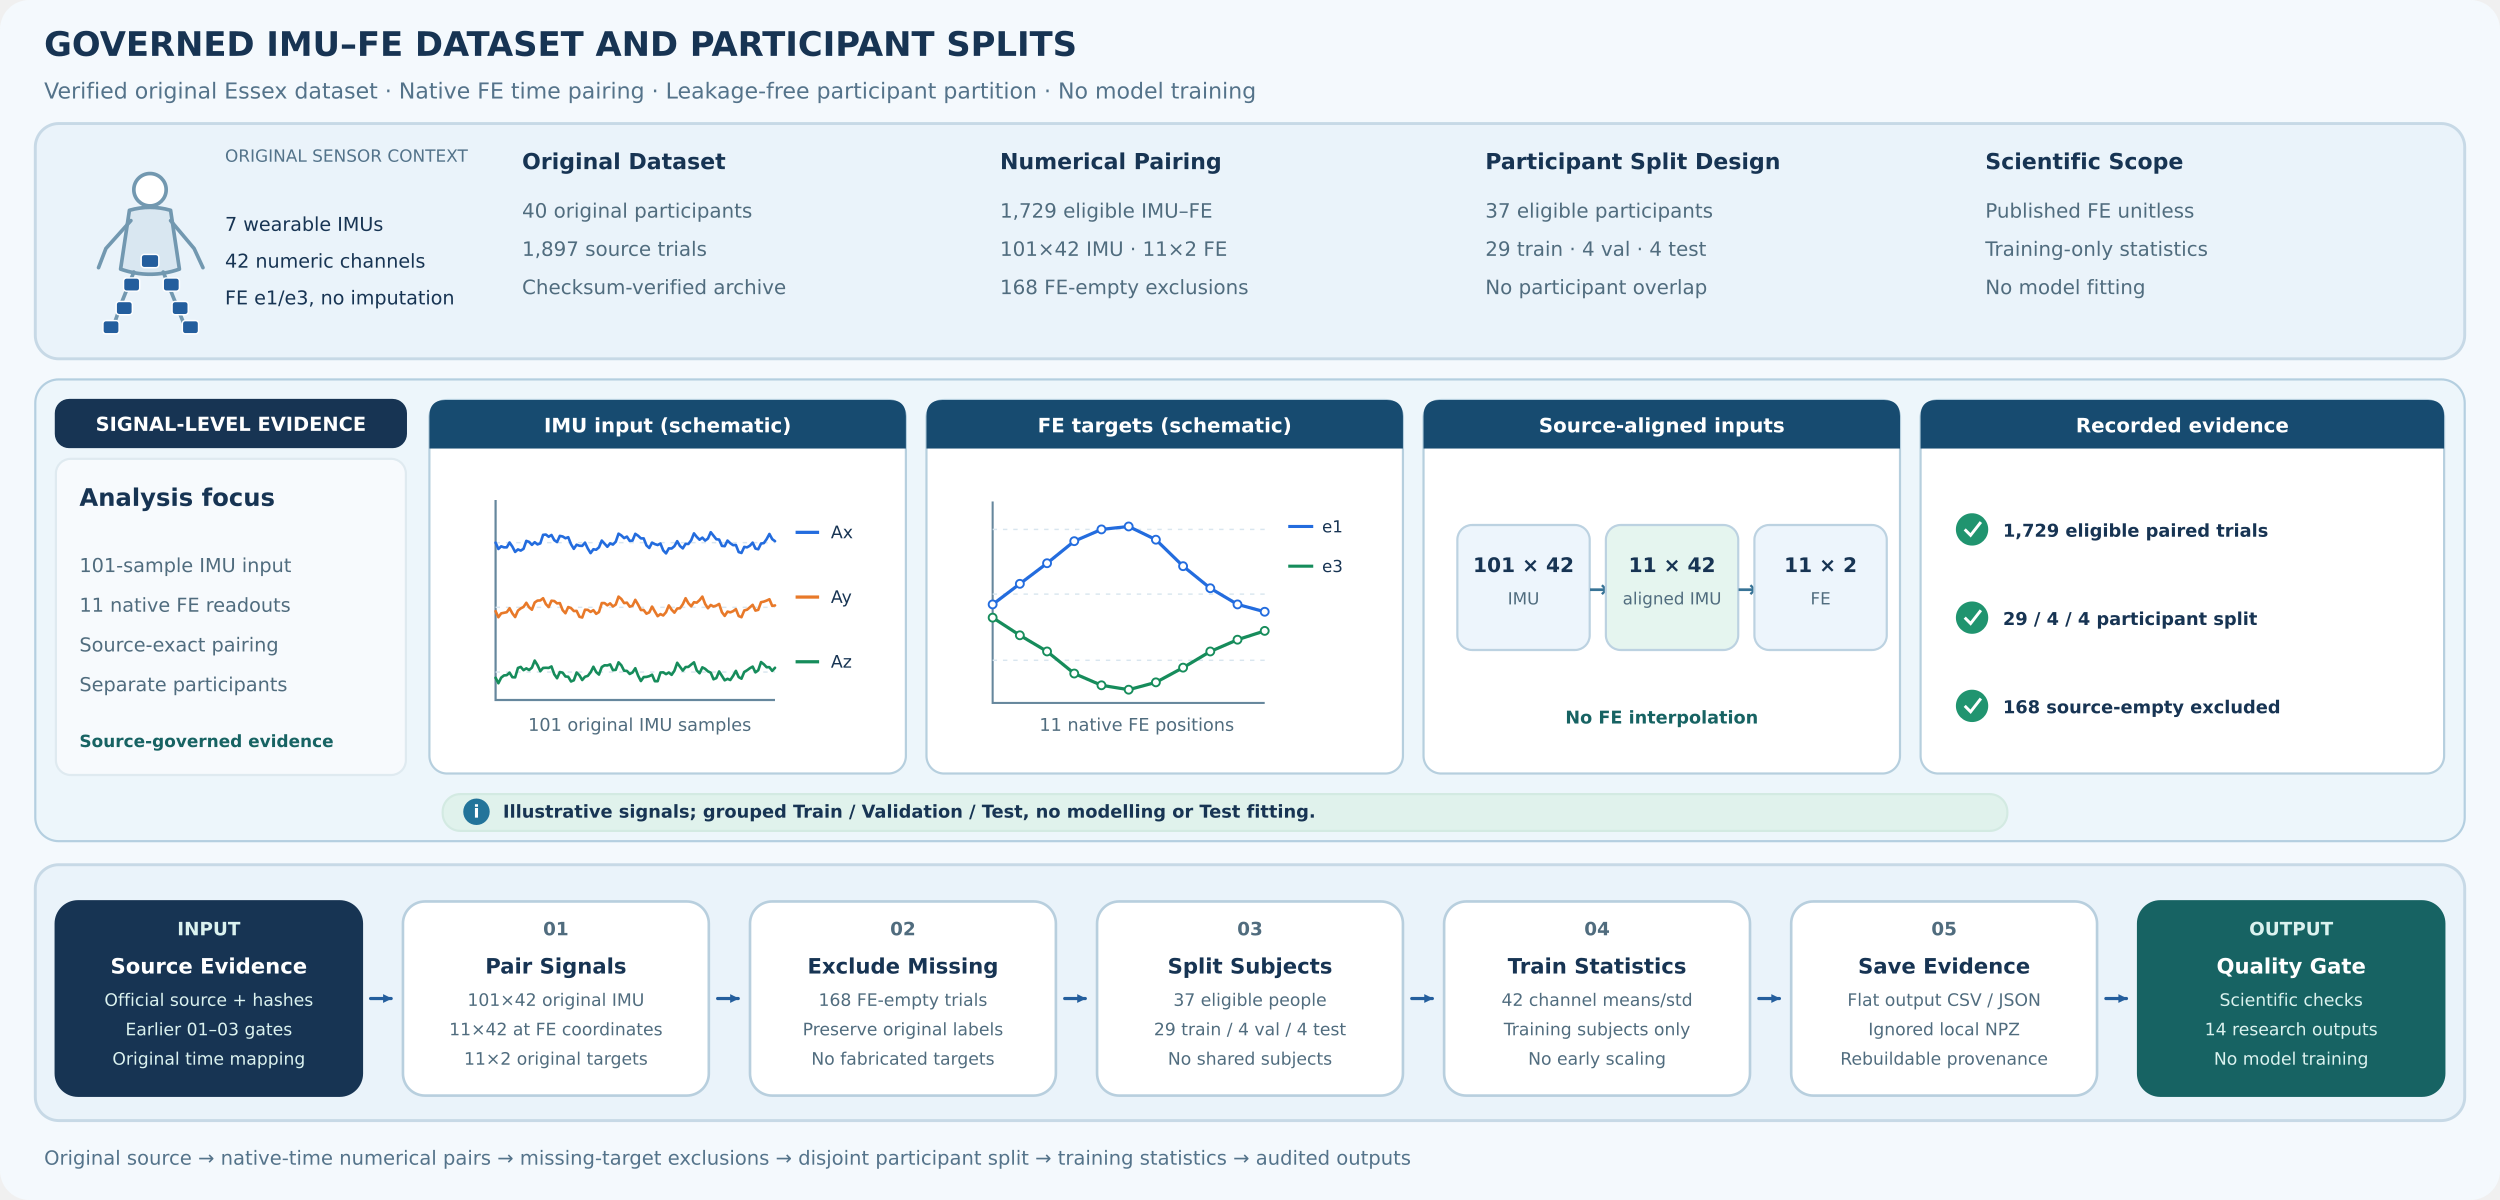
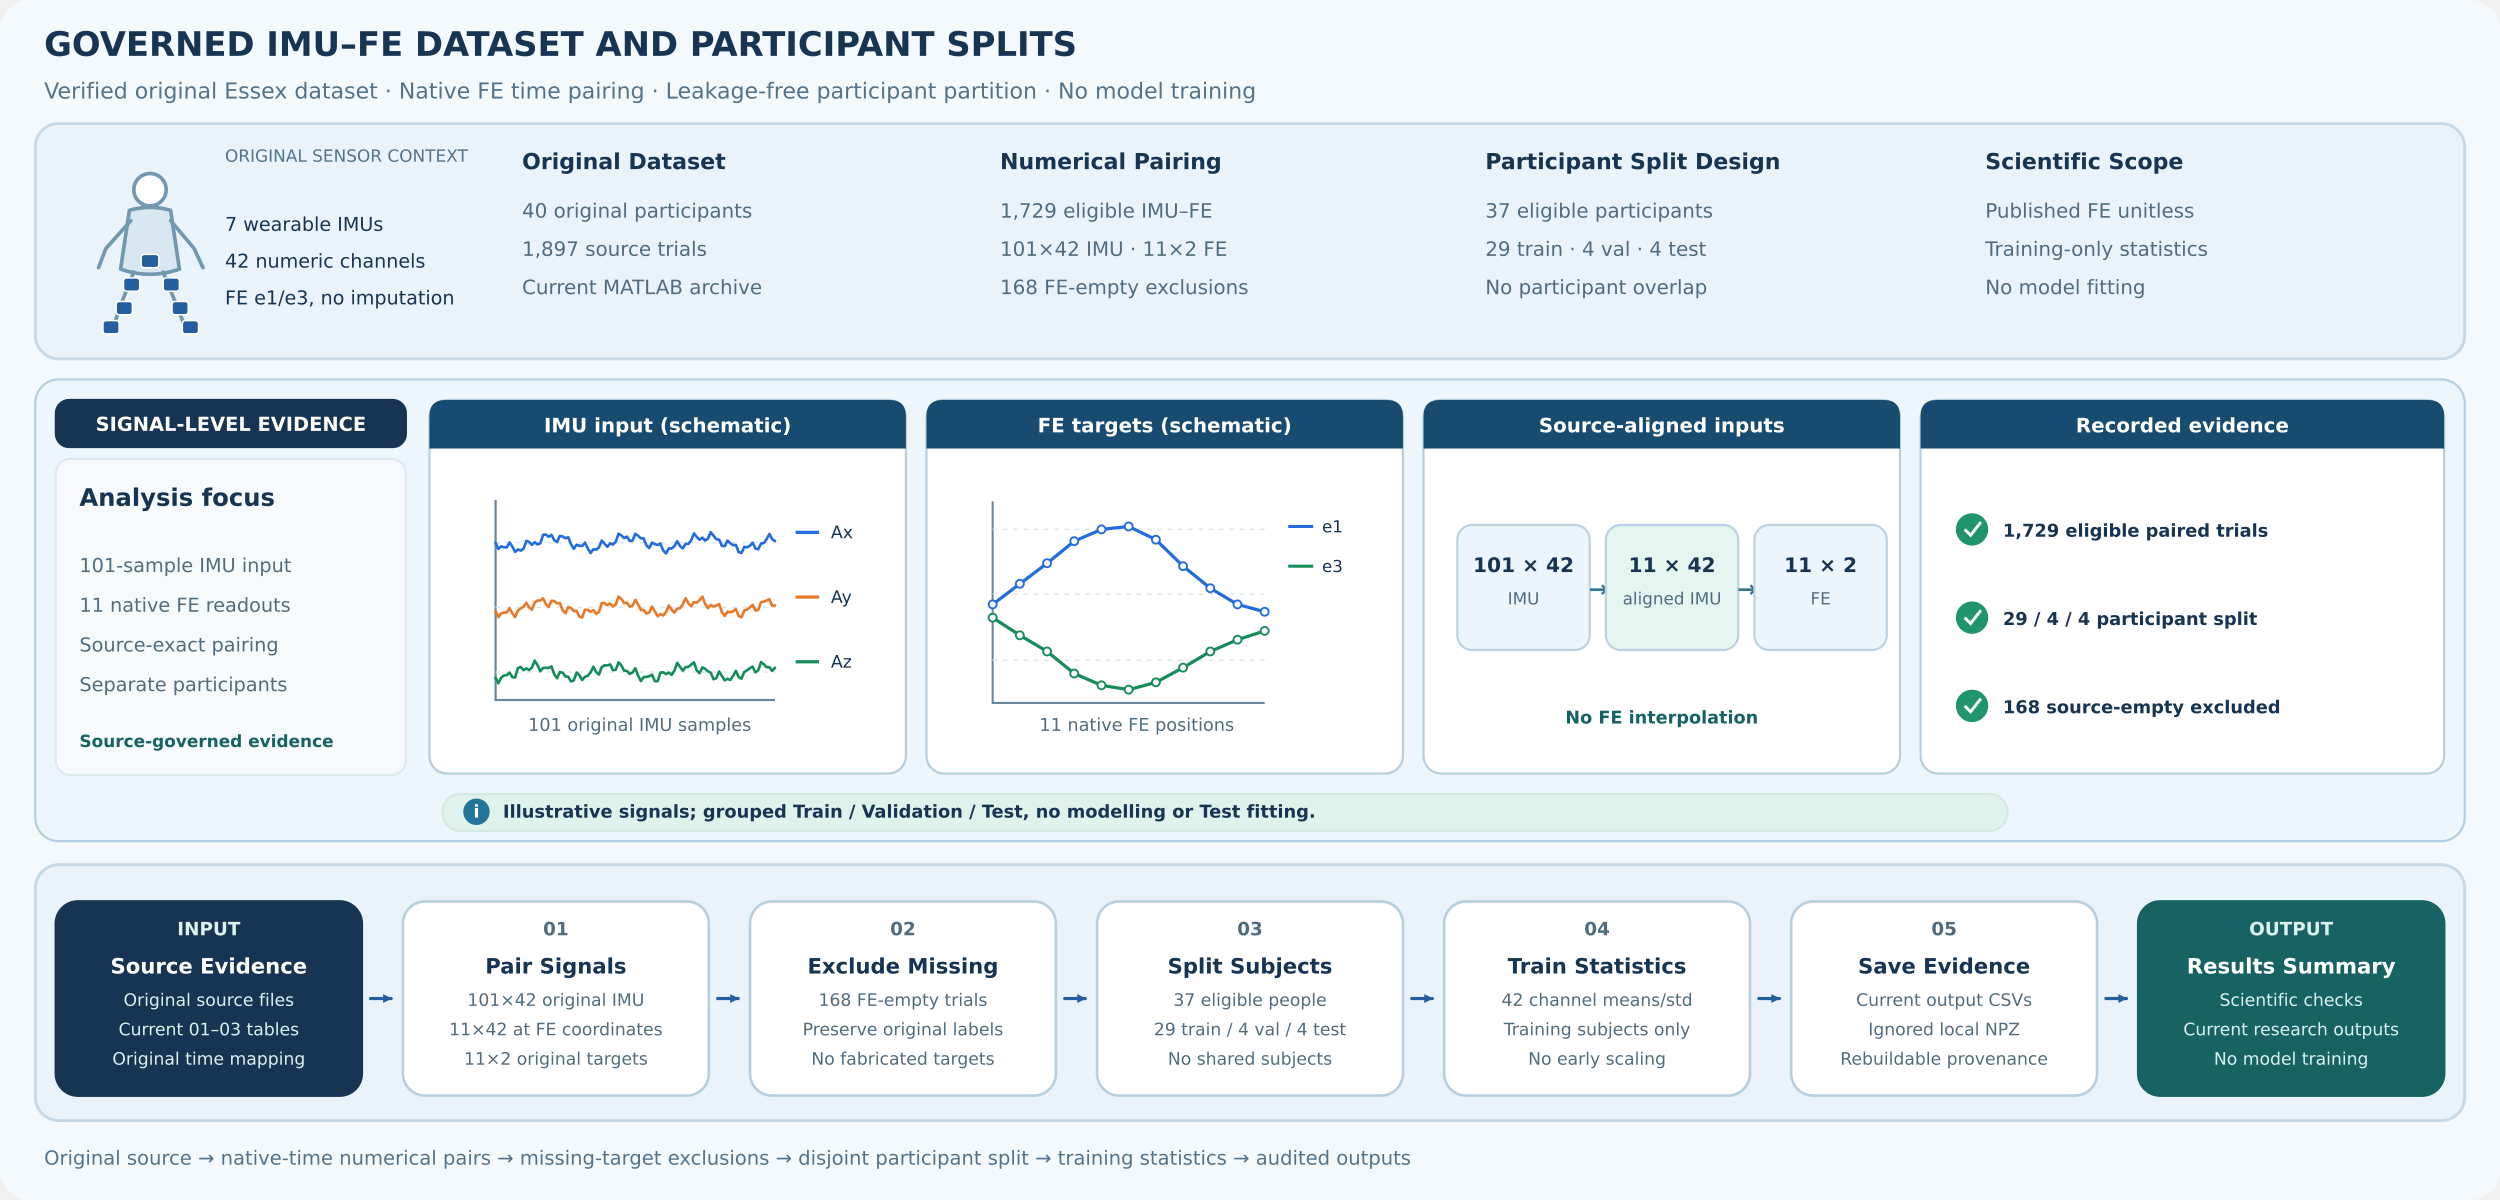
<svg xmlns="http://www.w3.org/2000/svg" width="1700" height="816" viewBox="0 0 1700 816" role="img" aria-labelledby="title desc">
  <defs>
    <marker id="arr" markerUnits="userSpaceOnUse" markerWidth="6" markerHeight="6" refX="5.5" refY="3" orient="auto">
      <path d="M0 0 L6 3 L0 6 Z" fill="#245E9D" />
    </marker>
  </defs>
  <rect width="1700" height="816" rx="20" fill="#F4F9FD" />
  <g font-family="DejaVu Sans, Arial, sans-serif">
    <text x="30" y="38" font-size="23" font-weight="700" fill="#173453">GOVERNED IMU–FE DATASET AND PARTICIPANT SPLITS</text>
    <text x="30" y="67" font-size="15" fill="#54738A">Verified original Essex dataset · Native FE time pairing · Leakage-free participant partition · No model training</text>
    <rect x="24" y="84" width="1652" height="160" rx="16" fill="#EAF3FA" stroke="#C7D9E6" stroke-width="2" />
    <g stroke="#7298B0" stroke-width="2.5" stroke-linecap="round" stroke-linejoin="round">
      <circle cx="102" cy="129" r="11" fill="#FFFFFF" />
      <path d="M88 143 Q102 139 116 143 L122 183 Q102 190 82 183 Z" fill="#D9E7F1" />
      <path d="M89 150 L72 169 L67 182 M116 150 L132 169 L138 182 M91 185 L83 205 L76 225 M111 185 L119 205 L127 225" fill="none" />
    </g>
    <g fill="#245E9D" stroke="#FFFFFF" stroke-width="1">
      <rect x="96" y="173" width="12" height="9" rx="2" />
      <rect x="84" y="189" width="11" height="9" rx="2" />
      <rect x="111" y="189" width="11" height="9" rx="2" />
      <rect x="79" y="205" width="11" height="9" rx="2" />
      <rect x="117" y="205" width="11" height="9" rx="2" />
      <rect x="70" y="218" width="11" height="9" rx="2" />
      <rect x="124" y="218" width="11" height="9" rx="2" />
    </g>
    <g fill="#173453" font-size="13">
      <text x="153" y="110" font-size="11.5" fill="#53738A">ORIGINAL SENSOR CONTEXT</text>
      <text x="153" y="157">7 wearable IMUs</text>
      <text x="153" y="182">42 numeric channels</text>
      <text x="153" y="207">FE e1/e3, no imputation</text>
    </g>
    <g fill="#506C7E" font-size="13.5">
      <text x="355" y="115" font-size="15" font-weight="700" fill="#173453">Original Dataset</text>
      <text x="355" y="148">40 original participants</text>
      <text x="355" y="174">1,897 source trials</text>
-       <text x="355" y="200">Checksum-verified archive</text>
+       <text x="355" y="200">Current MATLAB archive</text>
      <text x="680" y="115" font-size="15" font-weight="700" fill="#173453">Numerical Pairing</text>
      <text x="680" y="148">1,729 eligible IMU–FE</text>
      <text x="680" y="174">101×42 IMU · 11×2 FE</text>
      <text x="680" y="200">168 FE-empty exclusions</text>
      <text x="1010" y="115" font-size="15" font-weight="700" fill="#173453">Participant Split Design</text>
      <text x="1010" y="148">37 eligible participants</text>
      <text x="1010" y="174">29 train · 4 val · 4 test</text>
      <text x="1010" y="200">No participant overlap</text>
      <text x="1350" y="115" font-size="15" font-weight="700" fill="#173453">Scientific Scope</text>
      <text x="1350" y="148">Published FE unitless</text>
      <text x="1350" y="174">Training-only statistics</text>
      <text x="1350" y="200">No model fitting</text>
    </g>
    <g aria-label="Signal-level evidence and transformations">
      <rect x="24" y="258" width="1652" height="314" rx="16" fill="#EDF6FB" stroke="#B4CFE0" stroke-width="1.5" />
      <rect x="38" y="272" width="238" height="32" rx="9" fill="#173453" stroke="#173453" stroke-width="1.5" />
      <text x="157" y="293" font-size="13.2" fill="#FFFFFF" font-weight="700" text-anchor="middle">SIGNAL-LEVEL EVIDENCE</text>
      <rect x="38" y="312" width="238" height="215" rx="10" fill="#F7FAFD" stroke="#DFEAF0" stroke-width="1.5" />
      <text x="54" y="344" font-size="16.5" fill="#173453" font-weight="700">Analysis focus</text>
      <text x="54" y="389" font-size="13.1" fill="#506C7E">101-sample IMU input</text>
      <text x="54" y="416" font-size="13.1" fill="#506C7E">11 native FE readouts</text>
      <text x="54" y="443" font-size="13.1" fill="#506C7E">Source-exact pairing</text>
      <text x="54" y="470" font-size="13.1" fill="#506C7E">Separate participants</text>
      <text x="54" y="508" font-size="11.5" fill="#176363" font-weight="700">Source-governed evidence</text>
      <rect x="292" y="272" width="324" height="254" rx="12" fill="#FFFFFF" stroke="#B6CFDE" stroke-width="1.5" />
      <path d="M303 272 H605 Q616 272 616 283 V305 H292 V283 Q292 272 303 272 Z" fill="#174B70" />
      <text x="454" y="294" font-size="13.5" fill="#FFFFFF" font-weight="700" text-anchor="middle">IMU input (schematic)</text>
      <rect x="630" y="272" width="324" height="254" rx="12" fill="#FFFFFF" stroke="#B6CFDE" stroke-width="1.5" />
      <path d="M641 272 H943 Q954 272 954 283 V305 H630 V283 Q630 272 641 272 Z" fill="#174B70" />
      <text x="792" y="294" font-size="13.5" fill="#FFFFFF" font-weight="700" text-anchor="middle">FE targets (schematic)</text>
      <rect x="968" y="272" width="324" height="254" rx="12" fill="#FFFFFF" stroke="#B6CFDE" stroke-width="1.5" />
      <path d="M979 272 H1281 Q1292 272 1292 283 V305 H968 V283 Q968 272 979 272 Z" fill="#174B70" />
      <text x="1130" y="294" font-size="13.5" fill="#FFFFFF" font-weight="700" text-anchor="middle">Source-aligned inputs</text>
      <rect x="1306" y="272" width="356" height="254" rx="12" fill="#FFFFFF" stroke="#B6CFDE" stroke-width="1.5" />
      <path d="M1317 272 H1651 Q1662 272 1662 283 V305 H1306 V283 Q1306 272 1317 272 Z" fill="#174B70" />
      <text x="1484" y="294" font-size="13.5" fill="#FFFFFF" font-weight="700" text-anchor="middle">Recorded evidence</text>
      <g aria-label="Illustrative 101-sample IMU acceleration traces">
        <path d="M337 340 V476 H527" stroke="#66879D" stroke-width="1.5" fill="none" />
        <path d="M337 369 H527" stroke="#D9E6EF" stroke-dasharray="3 4" />
        <polyline points="337.0,369.0 338.9,373.3 340.8,371.5 342.7,372.2 344.6,372.2 346.5,368.9 348.4,371.7 350.3,375.3 352.2,373.6 354.1,374.4 356.0,373.2 357.9,367.8 359.8,368.5 361.7,370.5 363.6,368.7 365.5,370.2 367.4,369.5 369.3,363.7 371.2,363.5 373.1,365.0 375.0,363.8 376.9,367.3 378.8,368.6 380.7,364.4 382.6,364.8 384.5,366.0 386.4,365.3 388.3,370.1 390.2,373.2 392.1,370.4 394.0,371.1 395.9,371.2 397.8,369.0 399.7,373.0 401.6,376.1 403.5,373.5 405.4,373.8 407.3,372.2 409.2,367.6 411.1,369.7 413.0,371.8 414.9,369.5 416.8,370.3 418.7,368.4 420.6,362.9 422.5,364.1 424.4,365.9 426.3,364.9 428.2,367.8 430.1,367.6 432.0,363.0 433.9,364.3 435.8,366.1 437.7,366.1 439.6,370.9 441.5,372.6 443.4,369.0 445.3,370.0 447.2,370.6 449.1,369.6 451.0,374.3 452.9,376.3 454.8,372.9 456.7,373.0 458.6,371.4 460.5,368.0 462.4,371.3 464.3,372.9 466.2,369.8 468.1,369.9 470.0,367.4 471.9,362.7 473.8,365.1 475.7,367.0 477.6,365.6 479.5,367.6 481.4,366.2 483.3,361.9 485.2,364.3 487.1,366.7 489.0,366.9 490.9,371.2 492.8,371.4 494.7,367.6 496.6,369.4 498.5,370.7 500.4,370.6 502.3,375.4 504.2,376.0 506.1,371.9 508.0,372.2 509.9,371.1 511.8,369.0 513.7,373.0 515.6,373.5 517.5,369.6 519.4,369.3 521.3,366.6 523.2,363.1 525.1,366.6 527.0,368.0" fill="none" stroke="#236CDE" stroke-width="1.8" stroke-linejoin="round" stroke-linecap="round" />
        <path d="M541 362 H557" stroke="#236CDE" stroke-width="2.2" />
        <text x="565" y="366" font-size="11.8" fill="#173453">Ax</text>
        <path d="M337 413 H527" stroke="#D9E6EF" stroke-dasharray="3 4" />
        <polyline points="337.0,415.6 338.9,419.7 340.8,417.1 342.7,416.7 344.6,416.3 346.5,413.6 348.4,417.1 350.3,419.6 352.2,415.2 354.1,413.7 356.0,412.7 357.9,409.9 359.8,413.0 361.7,414.6 363.6,409.7 365.5,408.4 367.4,408.3 369.3,406.8 371.2,410.8 373.1,412.8 375.0,408.5 376.9,408.7 378.8,410.3 380.7,410.1 382.6,414.9 384.5,417.0 386.4,412.8 388.3,413.5 390.2,415.5 392.1,415.4 394.0,419.4 395.9,419.9 397.8,414.6 399.7,414.7 401.6,416.1 403.5,414.9 405.4,417.4 407.3,416.2 409.2,410.1 411.1,410.1 413.0,411.6 414.9,410.3 416.8,412.4 418.7,411.1 420.6,405.7 422.5,407.3 424.4,410.1 426.3,409.8 428.2,412.5 430.1,411.9 432.0,407.9 433.9,411.1 435.8,414.8 437.7,414.8 439.6,417.3 441.5,416.4 443.4,412.5 445.3,415.8 447.2,419.0 449.1,417.6 451.0,418.5 452.9,416.3 454.8,411.7 456.7,414.6 458.6,416.6 460.5,413.8 462.4,413.6 464.3,410.9 466.2,406.8 468.1,410.2 470.0,412.3 471.9,409.5 473.8,409.8 475.7,408.1 477.6,405.7 479.5,410.7 481.4,413.6 483.3,411.4 485.2,412.4 487.1,411.8 489.0,410.7 490.9,416.3 492.8,418.8 494.7,415.9 496.6,416.4 498.5,415.6 500.4,414.2 502.3,418.9 504.2,419.7 506.1,415.1 508.0,414.6 509.9,413.0 511.8,411.3 513.7,415.2 515.6,414.7 517.5,409.5 519.4,409.1 521.3,408.4 523.2,407.5 525.1,412.0 527.0,411.7" fill="none" stroke="#E87929" stroke-width="1.8" stroke-linejoin="round" stroke-linecap="round" />
        <path d="M541 406 H557" stroke="#E87929" stroke-width="2.2" />
        <text x="565" y="410" font-size="11.8" fill="#173453">Ay</text>
        <path d="M337 457 H527" stroke="#D9E6EF" stroke-dasharray="3 4" />
        <polyline points="337.0,460.9 338.9,464.6 340.8,460.8 342.7,459.3 344.6,459.1 346.5,457.4 348.4,460.5 350.3,460.6 352.2,454.2 354.1,453.5 356.0,455.7 357.9,454.5 359.8,455.6 361.7,454.0 363.6,449.2 365.5,452.3 367.4,456.4 369.3,454.2 371.2,454.1 373.1,454.2 375.0,453.2 376.9,458.5 378.8,461.2 380.7,457.0 382.6,457.4 384.5,460.0 386.4,460.2 388.3,463.4 390.2,462.6 392.1,457.3 394.0,459.2 395.9,462.4 397.8,460.2 399.7,459.6 401.6,457.2 403.5,453.4 405.4,457.0 407.3,458.7 409.2,453.6 411.1,452.4 413.0,452.5 414.9,451.8 416.8,455.7 418.7,455.5 420.6,450.4 422.5,452.4 424.4,456.1 426.3,456.2 428.2,458.3 430.1,457.3 432.0,454.4 433.9,459.4 435.8,463.1 437.7,460.4 439.6,460.3 441.5,459.8 443.4,458.8 445.3,463.2 447.2,463.2 449.1,457.3 451.0,457.2 452.9,458.4 454.8,457.3 456.7,458.9 458.6,456.1 460.5,450.7 462.4,453.4 464.3,456.0 466.2,453.6 468.1,453.5 470.0,451.9 471.9,450.4 473.8,455.9 475.7,457.8 477.6,453.8 479.5,454.8 481.4,456.5 483.3,457.4 485.2,461.9 487.1,461.1 489.0,456.6 490.9,459.6 492.8,462.6 494.7,461.6 496.6,462.4 498.5,459.6 500.4,456.2 502.3,460.4 504.2,461.5 506.1,456.9 508.0,455.8 509.9,454.4 511.8,453.3 513.7,457.2 515.6,455.8 517.5,450.2 519.4,451.7 521.3,453.7 523.2,453.7 525.1,456.2 527.0,454.1" fill="none" stroke="#168C5B" stroke-width="1.8" stroke-linejoin="round" stroke-linecap="round" />
        <path d="M541 450 H557" stroke="#168C5B" stroke-width="2.2" />
        <text x="565" y="454" font-size="11.8" fill="#173453">Az</text>
        <text x="435" y="497" font-size="12" fill="#506C7E" text-anchor="middle">101 original IMU samples</text>
      </g>
      <g aria-label="Schematic native-position FE curves">
        <path d="M675 341 V478 H860" stroke="#66879D" fill="none" stroke-width="1.4" />
        <path d="M675 360 H860" stroke="#D9E6EF" stroke-dasharray="3 4" />
        <path d="M675 404 H860" stroke="#D9E6EF" stroke-dasharray="3 4" />
        <path d="M675 449 H860" stroke="#D9E6EF" stroke-dasharray="3 4" />
        <polyline points="675,411 693.5,397 712,383 730.5,368 749,360 767.5,358 786,367 804.5,385 823,400 841.5,411 860,416" fill="none" stroke="#236CDE" stroke-width="2.2" stroke-linejoin="round" stroke-linecap="round" />
        <circle cx="675" cy="411" r="2.7" stroke="#236CDE" fill="#FFFFFF" stroke-width="1.3" />
        <circle cx="693.5" cy="397" r="2.7" stroke="#236CDE" fill="#FFFFFF" stroke-width="1.3" />
        <circle cx="712" cy="383" r="2.7" stroke="#236CDE" fill="#FFFFFF" stroke-width="1.3" />
        <circle cx="730.5" cy="368" r="2.7" stroke="#236CDE" fill="#FFFFFF" stroke-width="1.3" />
        <circle cx="749" cy="360" r="2.7" stroke="#236CDE" fill="#FFFFFF" stroke-width="1.3" />
        <circle cx="767.5" cy="358" r="2.7" stroke="#236CDE" fill="#FFFFFF" stroke-width="1.3" />
        <circle cx="786" cy="367" r="2.7" stroke="#236CDE" fill="#FFFFFF" stroke-width="1.3" />
        <circle cx="804.5" cy="385" r="2.7" stroke="#236CDE" fill="#FFFFFF" stroke-width="1.3" />
        <circle cx="823" cy="400" r="2.7" stroke="#236CDE" fill="#FFFFFF" stroke-width="1.3" />
        <circle cx="841.5" cy="411" r="2.7" stroke="#236CDE" fill="#FFFFFF" stroke-width="1.3" />
        <circle cx="860" cy="416" r="2.7" stroke="#236CDE" fill="#FFFFFF" stroke-width="1.3" />
        <polyline points="675,420 693.5,432 712,443 730.5,458 749,466 767.5,469 786,464 804.5,454 823,443 841.5,435 860,429" fill="none" stroke="#168C5B" stroke-width="2.2" stroke-linejoin="round" stroke-linecap="round" />
        <circle cx="675" cy="420" r="2.7" stroke="#168C5B" fill="#FFFFFF" stroke-width="1.3" />
        <circle cx="693.5" cy="432" r="2.7" stroke="#168C5B" fill="#FFFFFF" stroke-width="1.3" />
        <circle cx="712" cy="443" r="2.7" stroke="#168C5B" fill="#FFFFFF" stroke-width="1.3" />
        <circle cx="730.5" cy="458" r="2.7" stroke="#168C5B" fill="#FFFFFF" stroke-width="1.3" />
        <circle cx="749" cy="466" r="2.7" stroke="#168C5B" fill="#FFFFFF" stroke-width="1.3" />
        <circle cx="767.5" cy="469" r="2.7" stroke="#168C5B" fill="#FFFFFF" stroke-width="1.3" />
        <circle cx="786" cy="464" r="2.7" stroke="#168C5B" fill="#FFFFFF" stroke-width="1.3" />
        <circle cx="804.5" cy="454" r="2.7" stroke="#168C5B" fill="#FFFFFF" stroke-width="1.3" />
        <circle cx="823" cy="443" r="2.7" stroke="#168C5B" fill="#FFFFFF" stroke-width="1.3" />
        <circle cx="841.5" cy="435" r="2.7" stroke="#168C5B" fill="#FFFFFF" stroke-width="1.3" />
        <circle cx="860" cy="429" r="2.7" stroke="#168C5B" fill="#FFFFFF" stroke-width="1.3" />
        <path d="M876 358 H893" stroke="#236CDE" stroke-width="2.1" />
        <text x="899" y="362" font-size="11.3" fill="#173453">e1</text>
        <path d="M876 385 H893" stroke="#168C5B" stroke-width="2.1" />
        <text x="899" y="389" font-size="11.3" fill="#173453">e3</text>
        <text x="773" y="497" font-size="12" fill="#506C7E" text-anchor="middle">11 native FE positions</text>
      </g>
      <g aria-label="pairing">
        <rect x="991" y="357" width="90" height="85" rx="10" fill="#EDF5FC" stroke="#BCD2E1" stroke-width="1.5" />
        <text x="1036" y="389" font-size="13.7" fill="#173453" font-weight="700" text-anchor="middle">101 × 42</text>
        <text x="1036" y="411" font-size="11.4" fill="#506C7E" text-anchor="middle">IMU</text>
        <text x="1087" y="406" font-size="16" fill="#377396" font-weight="700" text-anchor="middle">→</text>
        <rect x="1092" y="357" width="90" height="85" rx="10" fill="#E5F5EF" stroke="#BCD2E1" stroke-width="1.5" />
        <text x="1137" y="389" font-size="13.7" fill="#173453" font-weight="700" text-anchor="middle">11 × 42</text>
        <text x="1137" y="411" font-size="11.4" fill="#506C7E" text-anchor="middle">aligned IMU</text>
        <text x="1188" y="406" font-size="16" fill="#377396" font-weight="700" text-anchor="middle">→</text>
        <rect x="1193" y="357" width="90" height="85" rx="10" fill="#EDF5FC" stroke="#BCD2E1" stroke-width="1.5" />
        <text x="1238" y="389" font-size="13.7" fill="#173453" font-weight="700" text-anchor="middle">11 × 2</text>
        <text x="1238" y="411" font-size="11.4" fill="#506C7E" text-anchor="middle">FE</text>
        <text x="1130" y="492" font-size="12" fill="#176363" font-weight="700" text-anchor="middle">No FE interpolation</text>
      </g>
      <circle cx="1341" cy="360" r="11" fill="#20946F" />
      <path d="M1336 360 L1340 364 L1347 355" stroke="#FFFFFF" stroke-width="2" fill="none" />
      <text x="1362" y="365" font-size="12.1" fill="#173453" font-weight="700">1,729 eligible paired trials</text>
      <circle cx="1341" cy="420" r="11" fill="#20946F" />
      <path d="M1336 420 L1340 424 L1347 415" stroke="#FFFFFF" stroke-width="2" fill="none" />
      <text x="1362" y="425" font-size="12.1" fill="#173453" font-weight="700">29 / 4 / 4 participant split</text>
      <circle cx="1341" cy="480" r="11" fill="#20946F" />
      <path d="M1336 480 L1340 484 L1347 475" stroke="#FFFFFF" stroke-width="2" fill="none" />
      <text x="1362" y="485" font-size="12.1" fill="#173453" font-weight="700">168 source-empty excluded</text>
      <rect x="301" y="540" width="1064" height="25" rx="12" fill="#E0F2EC" stroke="#D3EAE2" stroke-width="1.5" />
      <circle cx="324" cy="552" r="9" fill="#23749A" />
      <text x="324" y="556" font-size="12" fill="#FFFFFF" font-weight="700" text-anchor="middle">i</text>
      <text x="342" y="556" font-size="12.1" fill="#173453" font-weight="700">Illustrative signals; grouped Train / Validation / Test, no modelling or Test fitting.</text>
    </g>
    <g transform="translate(0 326)" aria-label="Preserved research workflow">
      <rect x="24" y="262" width="1652" height="174" rx="16" fill="#EAF3FA" stroke="#C7D9E6" stroke-width="2" />
      <rect x="38" y="287" width="208" height="132" rx="15" fill="#173453" stroke="#173453" stroke-width="1.8" />
      <text x="142" y="310" text-anchor="middle" font-size="12.5" fill="#DBF2EF" font-weight="700">INPUT</text>
      <text x="142" y="336" text-anchor="middle" font-size="14.4" fill="#FFFFFF" font-weight="700">Source Evidence</text>
-       <text x="142" y="358" text-anchor="middle" font-size="11.7" fill="#DBF2EF">Official source + hashes</text>
-       <text x="142" y="378" text-anchor="middle" font-size="11.7" fill="#DBF2EF">Earlier 01–03 gates</text>
+       <text x="142" y="358" text-anchor="middle" font-size="11.7" fill="#DBF2EF">Original source files</text>
+       <text x="142" y="378" text-anchor="middle" font-size="11.7" fill="#DBF2EF">Current 01–03 tables</text>
      <text x="142" y="398" text-anchor="middle" font-size="11.7" fill="#DBF2EF">Original time mapping</text>
      <path d="M252 353 H266" fill="none" stroke="#245E9D" stroke-width="2.2" stroke-linecap="round" marker-end="url(#arr)" />
      <rect x="274" y="287" width="208" height="132" rx="15" fill="#FFFFFF" stroke="#B8CFDE" stroke-width="1.8" />
      <text x="378" y="310" text-anchor="middle" font-size="12.5" fill="#506C7E" font-weight="700">01</text>
      <text x="378" y="336" text-anchor="middle" font-size="14.4" fill="#173453" font-weight="700">Pair Signals</text>
      <text x="378" y="358" text-anchor="middle" font-size="11.7" fill="#506C7E">101×42 original IMU</text>
      <text x="378" y="378" text-anchor="middle" font-size="11.7" fill="#506C7E">11×42 at FE coordinates</text>
      <text x="378" y="398" text-anchor="middle" font-size="11.7" fill="#506C7E">11×2 original targets</text>
      <path d="M488 353 H502" fill="none" stroke="#245E9D" stroke-width="2.2" stroke-linecap="round" marker-end="url(#arr)" />
      <rect x="510" y="287" width="208" height="132" rx="15" fill="#FFFFFF" stroke="#B8CFDE" stroke-width="1.8" />
      <text x="614" y="310" text-anchor="middle" font-size="12.5" fill="#506C7E" font-weight="700">02</text>
      <text x="614" y="336" text-anchor="middle" font-size="14.4" fill="#173453" font-weight="700">Exclude Missing</text>
      <text x="614" y="358" text-anchor="middle" font-size="11.7" fill="#506C7E">168 FE-empty trials</text>
      <text x="614" y="378" text-anchor="middle" font-size="11.7" fill="#506C7E">Preserve original labels</text>
      <text x="614" y="398" text-anchor="middle" font-size="11.7" fill="#506C7E">No fabricated targets</text>
      <path d="M724 353 H738" fill="none" stroke="#245E9D" stroke-width="2.2" stroke-linecap="round" marker-end="url(#arr)" />
      <rect x="746" y="287" width="208" height="132" rx="15" fill="#FFFFFF" stroke="#B8CFDE" stroke-width="1.8" />
      <text x="850" y="310" text-anchor="middle" font-size="12.5" fill="#506C7E" font-weight="700">03</text>
      <text x="850" y="336" text-anchor="middle" font-size="14.4" fill="#173453" font-weight="700">Split Subjects</text>
      <text x="850" y="358" text-anchor="middle" font-size="11.7" fill="#506C7E">37 eligible people</text>
      <text x="850" y="378" text-anchor="middle" font-size="11.7" fill="#506C7E">29 train / 4 val / 4 test</text>
      <text x="850" y="398" text-anchor="middle" font-size="11.7" fill="#506C7E">No shared subjects</text>
      <path d="M960 353 H974" fill="none" stroke="#245E9D" stroke-width="2.2" stroke-linecap="round" marker-end="url(#arr)" />
      <rect x="982" y="287" width="208" height="132" rx="15" fill="#FFFFFF" stroke="#B8CFDE" stroke-width="1.8" />
      <text x="1086" y="310" text-anchor="middle" font-size="12.5" fill="#506C7E" font-weight="700">04</text>
      <text x="1086" y="336" text-anchor="middle" font-size="14.4" fill="#173453" font-weight="700">Train Statistics</text>
      <text x="1086" y="358" text-anchor="middle" font-size="11.7" fill="#506C7E">42 channel means/std</text>
      <text x="1086" y="378" text-anchor="middle" font-size="11.7" fill="#506C7E">Training subjects only</text>
      <text x="1086" y="398" text-anchor="middle" font-size="11.7" fill="#506C7E">No early scaling</text>
      <path d="M1196 353 H1210" fill="none" stroke="#245E9D" stroke-width="2.2" stroke-linecap="round" marker-end="url(#arr)" />
      <rect x="1218" y="287" width="208" height="132" rx="15" fill="#FFFFFF" stroke="#B8CFDE" stroke-width="1.8" />
      <text x="1322" y="310" text-anchor="middle" font-size="12.5" fill="#506C7E" font-weight="700">05</text>
      <text x="1322" y="336" text-anchor="middle" font-size="14.4" fill="#173453" font-weight="700">Save Evidence</text>
-       <text x="1322" y="358" text-anchor="middle" font-size="11.7" fill="#506C7E">Flat output CSV / JSON</text>
+       <text x="1322" y="358" text-anchor="middle" font-size="11.7" fill="#506C7E">Current output CSVs</text>
      <text x="1322" y="378" text-anchor="middle" font-size="11.7" fill="#506C7E">Ignored local NPZ</text>
      <text x="1322" y="398" text-anchor="middle" font-size="11.7" fill="#506C7E">Rebuildable provenance</text>
      <path d="M1432 353 H1446" fill="none" stroke="#245E9D" stroke-width="2.2" stroke-linecap="round" marker-end="url(#arr)" />
      <rect x="1454" y="287" width="208" height="132" rx="15" fill="#176363" stroke="#176363" stroke-width="1.8" />
      <text x="1558" y="310" text-anchor="middle" font-size="12.5" fill="#DBF2EF" font-weight="700">OUTPUT</text>
-       <text x="1558" y="336" text-anchor="middle" font-size="14.4" fill="#FFFFFF" font-weight="700">Quality Gate</text>
+       <text x="1558" y="336" text-anchor="middle" font-size="14.4" fill="#FFFFFF" font-weight="700">Results Summary</text>
      <text x="1558" y="358" text-anchor="middle" font-size="11.7" fill="#DBF2EF">Scientific checks</text>
-       <text x="1558" y="378" text-anchor="middle" font-size="11.7" fill="#DBF2EF">14 research outputs</text>
+       <text x="1558" y="378" text-anchor="middle" font-size="11.7" fill="#DBF2EF">Current research outputs</text>
      <text x="1558" y="398" text-anchor="middle" font-size="11.7" fill="#DBF2EF">No model training</text>
      <text x="30" y="466" font-size="13.3" fill="#54738A">Original source → native-time numerical pairs → missing-target exclusions → disjoint participant split → training statistics → audited outputs</text>
    </g>
  </g>
</svg>
